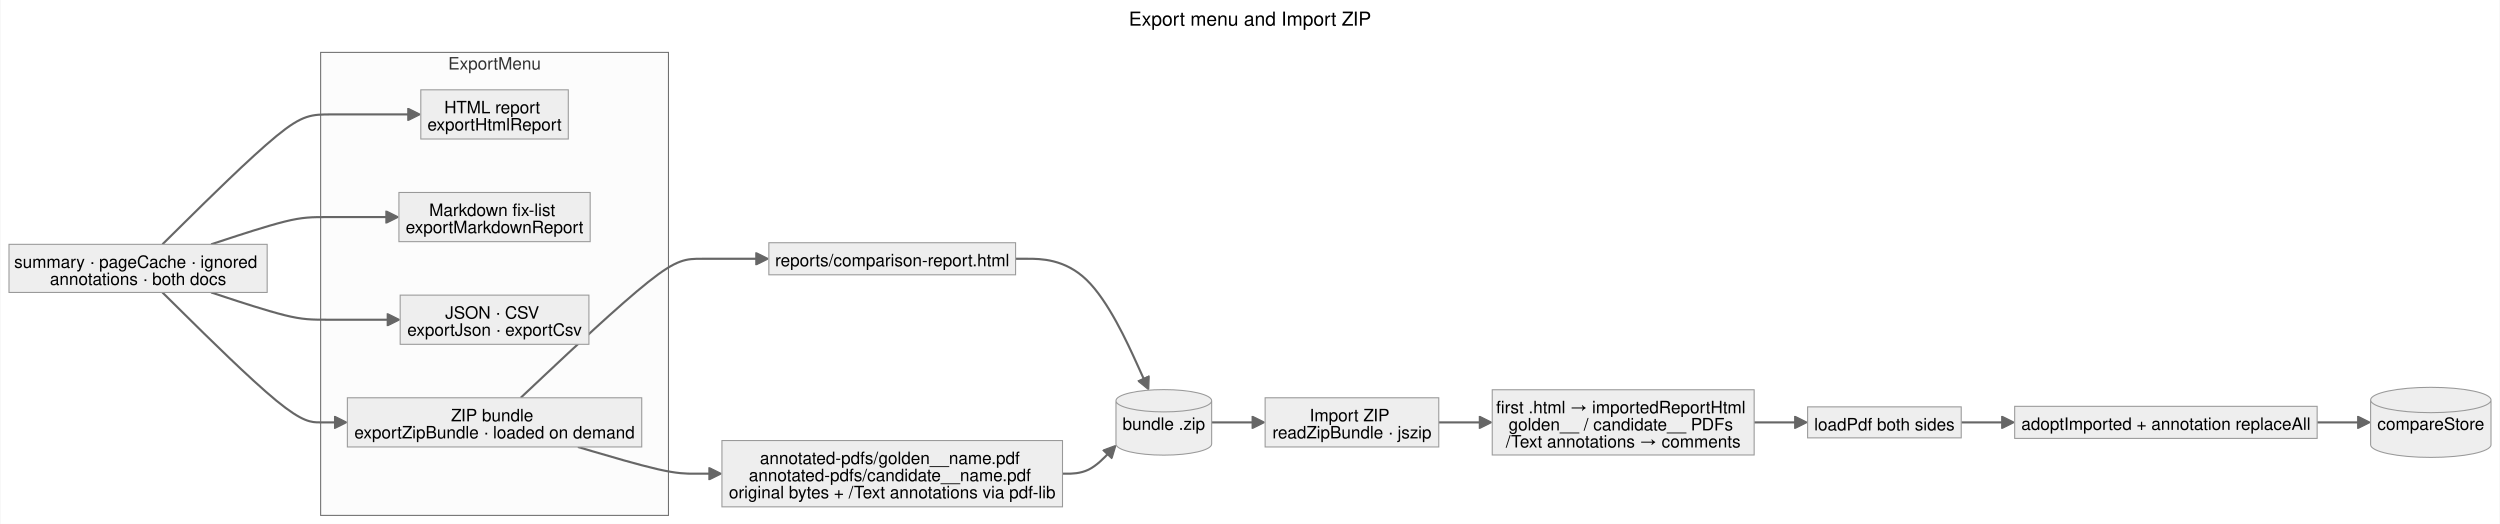
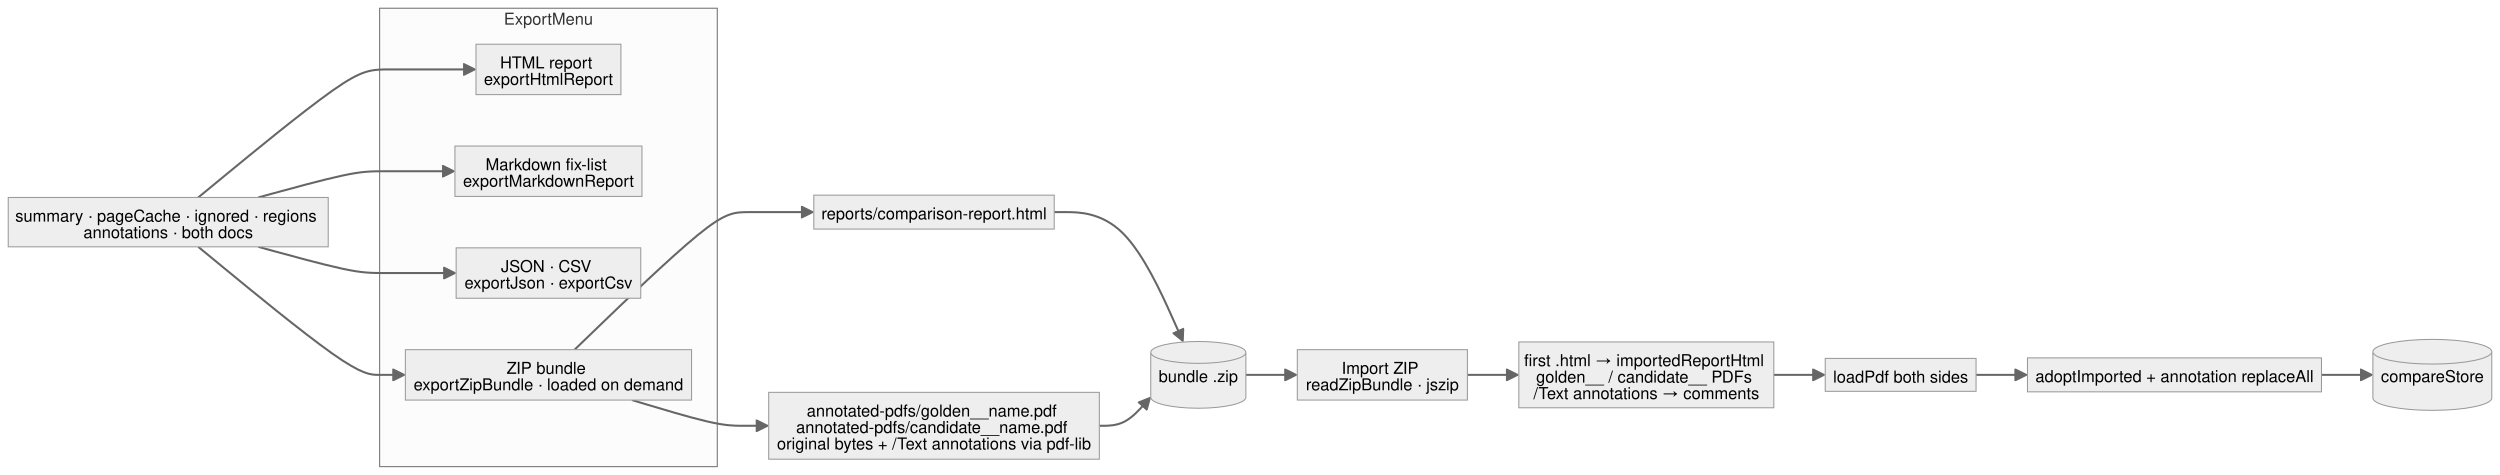
- <svg xmlns="http://www.w3.org/2000/svg" aria-roledescription="flowchart-v2" role="graphics-document document" viewBox="-8 -49 2337.172 490" width="2338" height="490" id="arch8">
-   <rect x="-8" y="-49" width="2337.172" height="490" fill="#ffffff" />
-   <style>#arch8{font-family:Helvetica,Arial,sans-serif;font-size:16px;fill:#000000;}#arch8 .error-icon{fill:#552222;}#arch8 .error-text{fill:#552222;stroke:#552222;}#arch8 .edge-thickness-normal{stroke-width:2px;}#arch8 .edge-thickness-thick{stroke-width:3.5px;}#arch8 .edge-pattern-solid{stroke-dasharray:0;}#arch8 .edge-pattern-dashed{stroke-dasharray:3;}#arch8 .edge-pattern-dotted{stroke-dasharray:2;}#arch8 .marker{fill:#666;stroke:#666;}#arch8 .marker.cross{stroke:#666;}#arch8 svg{font-family:Helvetica,Arial,sans-serif;font-size:16px;}#arch8 .label{font-family:Helvetica,Arial,sans-serif;color:#000000;}#arch8 .cluster-label text{fill:#333;}#arch8 .cluster-label span,#arch8 p{color:#333;}#arch8 .label text,#arch8 span,#arch8 p{fill:#000000;color:#000000;}#arch8 .node rect,#arch8 .node circle,#arch8 .node ellipse,#arch8 .node polygon,#arch8 .node path{fill:#eee;stroke:#999;stroke-width:1px;}#arch8 .flowchart-label text{text-anchor:middle;}#arch8 .node .katex path{fill:#000;stroke:#000;stroke-width:1px;}#arch8 .node .label{text-align:center;}#arch8 .node.clickable{cursor:pointer;}#arch8 .arrowheadPath{fill:#333333;}#arch8 .edgePath .path{stroke:#666;stroke-width:2.0px;}#arch8 .flowchart-link{stroke:#666;fill:none;}#arch8 .edgeLabel{background-color:white;text-align:center;}#arch8 .edgeLabel rect{opacity:0.5;background-color:white;fill:white;}#arch8 .labelBkg{background-color:rgba(255, 255, 255, 0.5);}#arch8 .cluster rect{fill:hsl(0, 0%, 98.922%);stroke:#707070;stroke-width:1px;}#arch8 .cluster text{fill:#333;}#arch8 .cluster span,#arch8 p{color:#333;}#arch8 div.mermaidTooltip{position:absolute;text-align:center;max-width:200px;padding:2px;font-family:Helvetica,Arial,sans-serif;font-size:12px;background:hsl(-160, 0%, 93.333%);border:1px solid #707070;border-radius:2px;pointer-events:none;z-index:100;}#arch8 .flowchartTitleText{text-anchor:middle;font-size:18px;fill:#000000;}#arch8 :root{--mermaid-font-family:Helvetica,Arial,sans-serif;}#arch8 .flag rect{stroke-dasharray:6 4!important;}#arch8 .flag polygon{stroke-dasharray:6 4!important;}#arch8 .flag ellipse{stroke-dasharray:6 4!important;}#arch8 .flag circle{stroke-dasharray:6 4!important;}#arch8 .flag path{stroke-dasharray:6 4!important;}</style>
+ <svg xmlns="http://www.w3.org/2000/svg" id="arch9" width="2430.875" height="461.75" viewBox="-8 -8 2430.875 461.75" role="graphics-document document" aria-roledescription="flowchart-v2">
+   <rect x="-8" y="-8" width="2430.875" height="461.75" fill="#ffffff" />
+   <style>#arch9{font-family:Helvetica,Arial,sans-serif;font-size:16px;fill:#000000;}#arch9 .error-icon{fill:#552222;}#arch9 .error-text{fill:#552222;stroke:#552222;}#arch9 .edge-thickness-normal{stroke-width:2px;}#arch9 .edge-thickness-thick{stroke-width:3.5px;}#arch9 .edge-pattern-solid{stroke-dasharray:0;}#arch9 .edge-pattern-dashed{stroke-dasharray:3;}#arch9 .edge-pattern-dotted{stroke-dasharray:2;}#arch9 .marker{fill:#666;stroke:#666;}#arch9 .marker.cross{stroke:#666;}#arch9 svg{font-family:Helvetica,Arial,sans-serif;font-size:16px;}#arch9 .label{font-family:Helvetica,Arial,sans-serif;color:#000000;}#arch9 .cluster-label text{fill:#333;}#arch9 .cluster-label span,#arch9 p{color:#333;}#arch9 .label text,#arch9 span,#arch9 p{fill:#000000;color:#000000;}#arch9 .node rect,#arch9 .node circle,#arch9 .node ellipse,#arch9 .node polygon,#arch9 .node path{fill:#eee;stroke:#999;stroke-width:1px;}#arch9 .flowchart-label text{text-anchor:middle;}#arch9 .node .katex path{fill:#000;stroke:#000;stroke-width:1px;}#arch9 .node .label{text-align:center;}#arch9 .node.clickable{cursor:pointer;}#arch9 .arrowheadPath{fill:#333333;}#arch9 .edgePath .path{stroke:#666;stroke-width:2.0px;}#arch9 .flowchart-link{stroke:#666;fill:none;}#arch9 .edgeLabel{background-color:white;text-align:center;}#arch9 .edgeLabel rect{opacity:0.5;background-color:white;fill:white;}#arch9 .labelBkg{background-color:rgba(255, 255, 255, 0.5);}#arch9 .cluster rect{fill:hsl(0, 0%, 98.922%);stroke:#707070;stroke-width:1px;}#arch9 .cluster text{fill:#333;}#arch9 .cluster span,#arch9 p{color:#333;}#arch9 div.mermaidTooltip{position:absolute;text-align:center;max-width:200px;padding:2px;font-family:Helvetica,Arial,sans-serif;font-size:12px;background:hsl(-160, 0%, 93.333%);border:1px solid #707070;border-radius:2px;pointer-events:none;z-index:100;}#arch9 .flowchartTitleText{text-anchor:middle;font-size:18px;fill:#000000;}#arch9 :root{--mermaid-font-family:Helvetica,Arial,sans-serif;}#arch9 .flag rect{stroke-dasharray:6 4!important;}#arch9 .flag polygon{stroke-dasharray:6 4!important;}#arch9 .flag ellipse{stroke-dasharray:6 4!important;}#arch9 .flag circle{stroke-dasharray:6 4!important;}#arch9 .flag path{stroke-dasharray:6 4!important;}</style>
  <g>
-     <marker orient="auto" markerHeight="12" markerWidth="12" markerUnits="userSpaceOnUse" refY="5" refX="6" viewBox="0 0 10 10" class="marker flowchart" id="arch8_flowchart-pointEnd">
-       <path style="stroke-width: 1; stroke-dasharray: 1, 0;" class="arrowMarkerPath" d="M 0 0 L 10 5 L 0 10 z" />
-     </marker>
-     <marker orient="auto" markerHeight="12" markerWidth="12" markerUnits="userSpaceOnUse" refY="5" refX="4.5" viewBox="0 0 10 10" class="marker flowchart" id="arch8_flowchart-pointStart">
-       <path style="stroke-width: 1; stroke-dasharray: 1, 0;" class="arrowMarkerPath" d="M 0 5 L 10 10 L 10 0 z" />
-     </marker>
-     <marker orient="auto" markerHeight="11" markerWidth="11" markerUnits="userSpaceOnUse" refY="5" refX="11" viewBox="0 0 10 10" class="marker flowchart" id="arch8_flowchart-circleEnd">
-       <circle style="stroke-width: 1; stroke-dasharray: 1, 0;" class="arrowMarkerPath" r="5" cy="5" cx="5" />
-     </marker>
-     <marker orient="auto" markerHeight="11" markerWidth="11" markerUnits="userSpaceOnUse" refY="5" refX="-1" viewBox="0 0 10 10" class="marker flowchart" id="arch8_flowchart-circleStart">
-       <circle style="stroke-width: 1; stroke-dasharray: 1, 0;" class="arrowMarkerPath" r="5" cy="5" cx="5" />
-     </marker>
-     <marker orient="auto" markerHeight="11" markerWidth="11" markerUnits="userSpaceOnUse" refY="5.2" refX="12" viewBox="0 0 11 11" class="marker cross flowchart" id="arch8_flowchart-crossEnd">
-       <path style="stroke-width: 2; stroke-dasharray: 1, 0;" class="arrowMarkerPath" d="M 1,1 l 9,9 M 10,1 l -9,9" />
-     </marker>
-     <marker orient="auto" markerHeight="11" markerWidth="11" markerUnits="userSpaceOnUse" refY="5.2" refX="-1" viewBox="0 0 11 11" class="marker cross flowchart" id="arch8_flowchart-crossStart">
-       <path style="stroke-width: 2; stroke-dasharray: 1, 0;" class="arrowMarkerPath" d="M 1,1 l 9,9 M 10,1 l -9,9" />
+     <marker id="arch9_flowchart-pointEnd" class="marker flowchart" viewBox="0 0 10 10" refX="6" refY="5" markerUnits="userSpaceOnUse" markerWidth="12" markerHeight="12" orient="auto">
+       <path d="M 0 0 L 10 5 L 0 10 z" class="arrowMarkerPath" style="stroke-width: 1; stroke-dasharray: 1, 0;" />
+     </marker>
+     <marker id="arch9_flowchart-pointStart" class="marker flowchart" viewBox="0 0 10 10" refX="4.5" refY="5" markerUnits="userSpaceOnUse" markerWidth="12" markerHeight="12" orient="auto">
+       <path d="M 0 5 L 10 10 L 10 0 z" class="arrowMarkerPath" style="stroke-width: 1; stroke-dasharray: 1, 0;" />
+     </marker>
+     <marker id="arch9_flowchart-circleEnd" class="marker flowchart" viewBox="0 0 10 10" refX="11" refY="5" markerUnits="userSpaceOnUse" markerWidth="11" markerHeight="11" orient="auto">
+       <circle cx="5" cy="5" r="5" class="arrowMarkerPath" style="stroke-width: 1; stroke-dasharray: 1, 0;" />
+     </marker>
+     <marker id="arch9_flowchart-circleStart" class="marker flowchart" viewBox="0 0 10 10" refX="-1" refY="5" markerUnits="userSpaceOnUse" markerWidth="11" markerHeight="11" orient="auto">
+       <circle cx="5" cy="5" r="5" class="arrowMarkerPath" style="stroke-width: 1; stroke-dasharray: 1, 0;" />
+     </marker>
+     <marker id="arch9_flowchart-crossEnd" class="marker cross flowchart" viewBox="0 0 11 11" refX="12" refY="5.2" markerUnits="userSpaceOnUse" markerWidth="11" markerHeight="11" orient="auto">
+       <path d="M 1,1 l 9,9 M 10,1 l -9,9" class="arrowMarkerPath" style="stroke-width: 2; stroke-dasharray: 1, 0;" />
+     </marker>
+     <marker id="arch9_flowchart-crossStart" class="marker cross flowchart" viewBox="0 0 11 11" refX="-1" refY="5.2" markerUnits="userSpaceOnUse" markerWidth="11" markerHeight="11" orient="auto">
+       <path d="M 1,1 l 9,9 M 10,1 l -9,9" class="arrowMarkerPath" style="stroke-width: 2; stroke-dasharray: 1, 0;" />
    </marker>
    <g class="root">
      <g class="clusters">
-         <g id="EXPORT" class="cluster default flowchart-label">
-           <rect height="433" width="325.297" y="0" x="291.438" ry="0" rx="0" style="" />
-           <g transform="translate(454.0859, 0)" class="cluster-label">
-             <text style="">
-               <tspan class="row" x="0" dy="1em" xml:space="preserve">ExportMenu</tspan>
+         <g class="cluster default flowchart-label" id="EXPORT">
+           <rect style="" rx="0" ry="0" x="361.141" y="0" width="328.297" height="445.75" />
+           <g class="cluster-label" transform="translate(525.2891, 0)">
+             <text style="">
+               <tspan xml:space="preserve" dy="1em" x="0" class="row">ExportMenu</tspan>
            </text>
          </g>
        </g>
      </g>
      <g class="edgePaths">
-         <path marker-end="url(#arch8_flowchart-pointEnd)" style="fill:none;" class="edge-thickness-normal edge-pattern-solid flowchart-link LS-SRC LE-E1" id="L-SRC-E1-0" d="M143.487,179.5L163.979,159.25C184.471,139,225.454,98.5,250.112,78.25C274.771,58,283.104,58,302.001,58C320.899,58,350.36,58,365.09,58L379.821,58" />
-         <path marker-end="url(#arch8_flowchart-pointEnd)" style="fill:none;" class="edge-thickness-normal edge-pattern-solid flowchart-link LS-SRC LE-E2" id="L-SRC-E2-0" d="M189.024,179.5L201.927,175.25C214.829,171,240.633,162.5,257.702,158.25C274.771,154,283.104,154,298.591,154C314.078,154,336.719,154,348.04,154L359.36,154" />
-         <path marker-end="url(#arch8_flowchart-pointEnd)" style="fill:none;" class="edge-thickness-normal edge-pattern-solid flowchart-link LS-SRC LE-E3" id="L-SRC-E3-0" d="M189.024,224.5L201.927,228.75C214.829,233,240.633,241.5,257.702,245.75C274.771,250,283.104,250,298.786,250C314.468,250,337.498,250,349.013,250L360.528,250" />
-         <path marker-end="url(#arch8_flowchart-pointEnd)" style="fill:none;" class="edge-thickness-normal edge-pattern-solid flowchart-link LS-SRC LE-E4" id="L-SRC-E4-0" d="M143.487,224.5L163.979,244.75C184.471,265,225.454,305.5,250.112,325.75C274.771,346,283.104,346,290.554,346C298.004,346,304.571,346,307.854,346L311.138,346" />
-         <path marker-end="url(#arch8_flowchart-pointEnd)" style="fill:none;" class="edge-thickness-normal edge-pattern-solid flowchart-link LS-E4 LE-Z1" id="L-E4-Z1-0" d="M478.536,323L501.569,301.333C524.602,279.667,570.668,236.333,597.868,214.667C625.068,193,633.401,193,648.164,193C662.926,193,684.118,193,694.714,193L705.309,193" />
-         <path marker-end="url(#arch8_flowchart-pointEnd)" style="fill:none;" class="edge-thickness-normal edge-pattern-solid flowchart-link LS-E4 LE-Z2" id="L-E4-Z2-0" d="M532.022,369L546.14,373.167C560.259,377.333,588.497,385.667,606.782,389.833C625.068,394,633.401,394,640.851,394C648.301,394,654.868,394,658.151,394L661.434,394" />
-         <path marker-end="url(#arch8_flowchart-pointEnd)" style="fill:none;" class="edge-thickness-normal edge-pattern-solid flowchart-link LS-Z1 LE-ZF" id="L-Z1-ZF-0" d="M941.359,193L952.839,193C964.318,193,987.276,193,1007.686,212.675C1028.096,232.35,1045.958,271.7,1054.889,291.374L1063.82,311.049" />
-         <path marker-end="url(#arch8_flowchart-pointEnd)" style="fill:none;" class="edge-thickness-normal edge-pattern-solid flowchart-link LS-Z2 LE-ZF" id="L-Z2-ZF-0" d="M985.234,394L989.401,394C993.568,394,1001.901,394,1009.665,390.183C1017.428,386.365,1024.622,378.731,1028.219,374.914L1031.816,371.096" />
-         <path marker-end="url(#arch8_flowchart-pointEnd)" style="fill:none;" class="edge-thickness-normal edge-pattern-solid flowchart-link LS-ZF LE-I1" id="L-ZF-I1-0" d="M1124.727,346L1128.893,346C1133.06,346,1141.393,346,1148.843,346C1156.293,346,1162.86,346,1166.143,346L1169.427,346" />
-         <path marker-end="url(#arch8_flowchart-pointEnd)" style="fill:none;" class="edge-thickness-normal edge-pattern-solid flowchart-link LS-I1 LE-I2" id="L-I1-I2-0" d="M1337.125,346L1341.292,346C1345.458,346,1353.792,346,1361.242,346C1368.692,346,1375.258,346,1378.542,346L1381.825,346" />
-         <path marker-end="url(#arch8_flowchart-pointEnd)" style="fill:none;" class="edge-thickness-normal edge-pattern-solid flowchart-link LS-I2 LE-I3" id="L-I2-I3-0" d="M1632.063,346L1636.229,346C1640.396,346,1648.729,346,1656.179,346C1663.629,346,1670.196,346,1673.479,346L1676.763,346" />
-         <path marker-end="url(#arch8_flowchart-pointEnd)" style="fill:none;" class="edge-thickness-normal edge-pattern-solid flowchart-link LS-I3 LE-I4" id="L-I3-I4-0" d="M1825.719,346L1829.885,346C1834.052,346,1842.385,346,1849.835,346C1857.285,346,1863.852,346,1867.135,346L1870.419,346" />
-         <path marker-end="url(#arch8_flowchart-pointEnd)" style="fill:none;" class="edge-thickness-normal edge-pattern-solid flowchart-link LS-I4 LE-CS" id="L-I4-CS-0" d="M2158.578,346L2162.745,346C2166.911,346,2175.245,346,2182.695,346C2190.145,346,2196.711,346,2199.995,346L2203.278,346" />
+         <path d="M184.753,184L209.985,163.25C235.216,142.5,285.678,101,315.076,80.25C344.474,59.5,352.807,59.5,371.705,59.5C390.602,59.5,420.063,59.5,434.794,59.5L449.524,59.5" id="L-SRC-E1-0" class=" edge-thickness-normal edge-pattern-solid flowchart-link LS-SRC LE-E1" style="fill:none;" marker-end="url(#arch9_flowchart-pointEnd)" />
+         <path d="M243.12,184L258.623,179.75C274.127,175.5,305.134,167,324.804,162.75C344.474,158.5,352.807,158.5,368.294,158.5C383.782,158.5,406.422,158.5,417.743,158.5L429.063,158.5" id="L-SRC-E2-0" class=" edge-thickness-normal edge-pattern-solid flowchart-link LS-SRC LE-E2" style="fill:none;" marker-end="url(#arch9_flowchart-pointEnd)" />
+         <path d="M243.12,232L258.623,236.25C274.127,240.5,305.134,249,324.804,253.25C344.474,257.5,352.807,257.5,368.489,257.5C384.171,257.5,407.201,257.5,418.716,257.5L430.231,257.5" id="L-SRC-E3-0" class=" edge-thickness-normal edge-pattern-solid flowchart-link LS-SRC LE-E3" style="fill:none;" marker-end="url(#arch9_flowchart-pointEnd)" />
+         <path d="M184.753,232L209.985,252.75C235.216,273.5,285.678,315,315.076,335.75C344.474,356.5,352.807,356.5,360.257,356.5C367.707,356.5,374.274,356.5,377.557,356.5L380.841,356.5" id="L-SRC-E4-0" class=" edge-thickness-normal edge-pattern-solid flowchart-link LS-SRC LE-E4" style="fill:none;" marker-end="url(#arch9_flowchart-pointEnd)" />
+         <path d="M550.702,332L573.825,309.708C596.947,287.417,643.192,242.833,670.482,220.542C697.771,198.25,706.104,198.25,720.867,198.25C735.629,198.25,756.821,198.25,767.417,198.25L778.013,198.25" id="L-E4-Z1-0" class=" edge-thickness-normal edge-pattern-solid flowchart-link LS-E4 LE-Z1" style="fill:none;" marker-end="url(#arch9_flowchart-pointEnd)" />
+         <path d="M606.534,381L620.351,385.167C634.169,389.333,661.803,397.667,679.787,401.833C697.771,406,706.104,406,713.554,406C721.004,406,727.571,406,730.854,406L734.138,406" id="L-E4-Z2-0" class=" edge-thickness-normal edge-pattern-solid flowchart-link LS-E4 LE-Z2" style="fill:none;" marker-end="url(#arch9_flowchart-pointEnd)" />
+         <path d="M1017.063,198.25L1028.542,198.25C1040.021,198.25,1062.979,198.25,1083.537,218.502C1104.094,238.754,1122.251,279.257,1131.329,299.509L1140.407,319.761" id="L-Z1-ZF-0" class=" edge-thickness-normal edge-pattern-solid flowchart-link LS-Z1 LE-ZF" style="fill:none;" marker-end="url(#arch9_flowchart-pointEnd)" />
+         <path d="M1060.938,406L1065.104,406C1069.271,406,1077.604,406,1085.349,401.992C1093.094,397.984,1100.251,389.968,1103.829,385.96L1107.408,381.952" id="L-Z2-ZF-0" class=" edge-thickness-normal edge-pattern-solid flowchart-link LS-Z2 LE-ZF" style="fill:none;" marker-end="url(#arch9_flowchart-pointEnd)" />
+         <path d="M1203.43,356.5L1207.596,356.5C1211.763,356.5,1220.096,356.5,1227.546,356.5C1234.996,356.5,1241.563,356.5,1244.846,356.5L1248.13,356.5" id="L-ZF-I1-0" class=" edge-thickness-normal edge-pattern-solid flowchart-link LS-ZF LE-I1" style="fill:none;" marker-end="url(#arch9_flowchart-pointEnd)" />
+         <path d="M1418.828,356.5L1422.995,356.5C1427.161,356.5,1435.495,356.5,1442.945,356.5C1450.395,356.5,1456.961,356.5,1460.245,356.5L1463.528,356.5" id="L-I1-I2-0" class=" edge-thickness-normal edge-pattern-solid flowchart-link LS-I1 LE-I2" style="fill:none;" marker-end="url(#arch9_flowchart-pointEnd)" />
+         <path d="M1716.766,356.5L1720.932,356.5C1725.099,356.5,1733.432,356.5,1740.882,356.5C1748.332,356.5,1754.899,356.5,1758.182,356.5L1761.466,356.5" id="L-I2-I3-0" class=" edge-thickness-normal edge-pattern-solid flowchart-link LS-I2 LE-I3" style="fill:none;" marker-end="url(#arch9_flowchart-pointEnd)" />
+         <path d="M1913.422,356.5L1917.589,356.5C1921.755,356.5,1930.089,356.5,1937.539,356.5C1944.989,356.5,1951.555,356.5,1954.839,356.5L1958.122,356.5" id="L-I3-I4-0" class=" edge-thickness-normal edge-pattern-solid flowchart-link LS-I3 LE-I4" style="fill:none;" marker-end="url(#arch9_flowchart-pointEnd)" />
+         <path d="M2249.281,356.5L2253.448,356.5C2257.615,356.5,2265.948,356.5,2273.398,356.5C2280.848,356.5,2287.415,356.5,2290.698,356.5L2293.981,356.5" id="L-I4-CS-0" class=" edge-thickness-normal edge-pattern-solid flowchart-link LS-I4 LE-CS" style="fill:none;" marker-end="url(#arch9_flowchart-pointEnd)" />
      </g>
      <g class="edgeLabels">
        <g class="edgeLabel">
-           <g transform="translate(0, 0)" class="label">
-             <rect height="0" width="0" ry="0" rx="0" />
-             <text style="">
-               <tspan class="row" x="0" dy="1em" xml:space="preserve" />
-             </text>
-           </g>
-         </g>
-         <g class="edgeLabel">
-           <g transform="translate(0, 0)" class="label">
-             <rect height="0" width="0" ry="0" rx="0" />
-             <text style="">
-               <tspan class="row" x="0" dy="1em" xml:space="preserve" />
-             </text>
-           </g>
-         </g>
-         <g class="edgeLabel">
-           <g transform="translate(0, 0)" class="label">
-             <rect height="0" width="0" ry="0" rx="0" />
-             <text style="">
-               <tspan class="row" x="0" dy="1em" xml:space="preserve" />
-             </text>
-           </g>
-         </g>
-         <g class="edgeLabel">
-           <g transform="translate(0, 0)" class="label">
-             <rect height="0" width="0" ry="0" rx="0" />
-             <text style="">
-               <tspan class="row" x="0" dy="1em" xml:space="preserve" />
-             </text>
-           </g>
-         </g>
-         <g class="edgeLabel">
-           <g transform="translate(0, 0)" class="label">
-             <rect height="0" width="0" ry="0" rx="0" />
-             <text style="">
-               <tspan class="row" x="0" dy="1em" xml:space="preserve" />
-             </text>
-           </g>
-         </g>
-         <g class="edgeLabel">
-           <g transform="translate(0, 0)" class="label">
-             <rect height="0" width="0" ry="0" rx="0" />
-             <text style="">
-               <tspan class="row" x="0" dy="1em" xml:space="preserve" />
-             </text>
-           </g>
-         </g>
-         <g class="edgeLabel">
-           <g transform="translate(0, 0)" class="label">
-             <rect height="0" width="0" ry="0" rx="0" />
-             <text style="">
-               <tspan class="row" x="0" dy="1em" xml:space="preserve" />
-             </text>
-           </g>
-         </g>
-         <g class="edgeLabel">
-           <g transform="translate(0, 0)" class="label">
-             <rect height="0" width="0" ry="0" rx="0" />
-             <text style="">
-               <tspan class="row" x="0" dy="1em" xml:space="preserve" />
-             </text>
-           </g>
-         </g>
-         <g class="edgeLabel">
-           <g transform="translate(0, 0)" class="label">
-             <rect height="0" width="0" ry="0" rx="0" />
-             <text style="">
-               <tspan class="row" x="0" dy="1em" xml:space="preserve" />
-             </text>
-           </g>
-         </g>
-         <g class="edgeLabel">
-           <g transform="translate(0, 0)" class="label">
-             <rect height="0" width="0" ry="0" rx="0" />
-             <text style="">
-               <tspan class="row" x="0" dy="1em" xml:space="preserve" />
-             </text>
-           </g>
-         </g>
-         <g class="edgeLabel">
-           <g transform="translate(0, 0)" class="label">
-             <rect height="0" width="0" ry="0" rx="0" />
-             <text style="">
-               <tspan class="row" x="0" dy="1em" xml:space="preserve" />
-             </text>
-           </g>
-         </g>
-         <g class="edgeLabel">
-           <g transform="translate(0, 0)" class="label">
-             <rect height="0" width="0" ry="0" rx="0" />
-             <text style="">
-               <tspan class="row" x="0" dy="1em" xml:space="preserve" />
-             </text>
-           </g>
-         </g>
-         <g class="edgeLabel">
-           <g transform="translate(0, 0)" class="label">
-             <rect height="0" width="0" ry="0" rx="0" />
-             <text style="">
-               <tspan class="row" x="0" dy="1em" xml:space="preserve" />
+           <g class="label" transform="translate(0, 0)">
+             <rect rx="0" ry="0" width="0" height="0" />
+             <text style="">
+               <tspan xml:space="preserve" dy="1em" x="0" class="row" />
+             </text>
+           </g>
+         </g>
+         <g class="edgeLabel">
+           <g class="label" transform="translate(0, 0)">
+             <rect rx="0" ry="0" width="0" height="0" />
+             <text style="">
+               <tspan xml:space="preserve" dy="1em" x="0" class="row" />
+             </text>
+           </g>
+         </g>
+         <g class="edgeLabel">
+           <g class="label" transform="translate(0, 0)">
+             <rect rx="0" ry="0" width="0" height="0" />
+             <text style="">
+               <tspan xml:space="preserve" dy="1em" x="0" class="row" />
+             </text>
+           </g>
+         </g>
+         <g class="edgeLabel">
+           <g class="label" transform="translate(0, 0)">
+             <rect rx="0" ry="0" width="0" height="0" />
+             <text style="">
+               <tspan xml:space="preserve" dy="1em" x="0" class="row" />
+             </text>
+           </g>
+         </g>
+         <g class="edgeLabel">
+           <g class="label" transform="translate(0, 0)">
+             <rect rx="0" ry="0" width="0" height="0" />
+             <text style="">
+               <tspan xml:space="preserve" dy="1em" x="0" class="row" />
+             </text>
+           </g>
+         </g>
+         <g class="edgeLabel">
+           <g class="label" transform="translate(0, 0)">
+             <rect rx="0" ry="0" width="0" height="0" />
+             <text style="">
+               <tspan xml:space="preserve" dy="1em" x="0" class="row" />
+             </text>
+           </g>
+         </g>
+         <g class="edgeLabel">
+           <g class="label" transform="translate(0, 0)">
+             <rect rx="0" ry="0" width="0" height="0" />
+             <text style="">
+               <tspan xml:space="preserve" dy="1em" x="0" class="row" />
+             </text>
+           </g>
+         </g>
+         <g class="edgeLabel">
+           <g class="label" transform="translate(0, 0)">
+             <rect rx="0" ry="0" width="0" height="0" />
+             <text style="">
+               <tspan xml:space="preserve" dy="1em" x="0" class="row" />
+             </text>
+           </g>
+         </g>
+         <g class="edgeLabel">
+           <g class="label" transform="translate(0, 0)">
+             <rect rx="0" ry="0" width="0" height="0" />
+             <text style="">
+               <tspan xml:space="preserve" dy="1em" x="0" class="row" />
+             </text>
+           </g>
+         </g>
+         <g class="edgeLabel">
+           <g class="label" transform="translate(0, 0)">
+             <rect rx="0" ry="0" width="0" height="0" />
+             <text style="">
+               <tspan xml:space="preserve" dy="1em" x="0" class="row" />
+             </text>
+           </g>
+         </g>
+         <g class="edgeLabel">
+           <g class="label" transform="translate(0, 0)">
+             <rect rx="0" ry="0" width="0" height="0" />
+             <text style="">
+               <tspan xml:space="preserve" dy="1em" x="0" class="row" />
+             </text>
+           </g>
+         </g>
+         <g class="edgeLabel">
+           <g class="label" transform="translate(0, 0)">
+             <rect rx="0" ry="0" width="0" height="0" />
+             <text style="">
+               <tspan xml:space="preserve" dy="1em" x="0" class="row" />
+             </text>
+           </g>
+         </g>
+         <g class="edgeLabel">
+           <g class="label" transform="translate(0, 0)">
+             <rect rx="0" ry="0" width="0" height="0" />
+             <text style="">
+               <tspan xml:space="preserve" dy="1em" x="0" class="row" />
            </text>
          </g>
        </g>
      </g>
      <g class="nodes">
-         <g transform="translate(454.0859, 58)" data-id="E1" data-node="true" id="flowchart-E1-232" class="node default default flowchart-label">
-           <rect height="46" width="137.93" y="-23" x="-68.965" ry="0" rx="0" style="" class="basic label-container" />
-           <g transform="translate(0, -17)" style="" class="label">
-             <rect />
-             <text style="">
-               <tspan class="row" x="0" dy="1em" xml:space="preserve">HTML report</tspan>
-               <tspan class="row" x="0" dy="1em" xml:space="preserve">exportHtmlReport</tspan>
-             </text>
-           </g>
-         </g>
-         <g transform="translate(454.0859, 154)" data-id="E2" data-node="true" id="flowchart-E2-233" class="node default flag flowchart-label">
-           <rect height="46" width="178.852" y="-23" x="-89.426" ry="0" rx="0" style="" class="basic label-container" />
-           <g transform="translate(0, -17)" style="" class="label">
-             <rect />
-             <text style="">
-               <tspan class="row" x="0" dy="1em" xml:space="preserve">Markdown fix-list</tspan>
-               <tspan class="row" x="0" dy="1em" xml:space="preserve">exportMarkdownReport</tspan>
-             </text>
-           </g>
-         </g>
-         <g transform="translate(454.0859, 250)" data-id="E3" data-node="true" id="flowchart-E3-234" class="node default flag flowchart-label">
-           <rect height="46" width="176.516" y="-23" x="-88.258" ry="0" rx="0" style="" class="basic label-container" />
-           <g transform="translate(0, -17)" style="" class="label">
-             <rect />
-             <text style="">
-               <tspan class="row" x="0" dy="1em" xml:space="preserve">JSON · CSV</tspan>
-               <tspan class="row" x="0" dy="1em" xml:space="preserve">exportJson · exportCsv</tspan>
-             </text>
-           </g>
-         </g>
-         <g transform="translate(454.0859, 346)" data-id="E4" data-node="true" id="flowchart-E4-235" class="node default flag flowchart-label">
-           <rect height="46" width="275.297" y="-23" x="-137.648" ry="0" rx="0" style="" class="basic label-container" />
-           <g transform="translate(0, -17)" style="" class="label">
-             <rect />
-             <text style="">
-               <tspan class="row" x="0" dy="1em" xml:space="preserve">ZIP bundle</tspan>
-               <tspan class="row" x="0" dy="1em" xml:space="preserve">exportZipBundle · loaded on demand</tspan>
-             </text>
-           </g>
-         </g>
-         <g transform="translate(120.7188, 202)" data-id="SRC" data-node="true" id="flowchart-SRC-231" class="node default default flowchart-label">
-           <rect height="45" width="241.438" y="-22.5" x="-120.719" ry="0" rx="0" style="" class="basic label-container" />
-           <g transform="translate(0, -16.5)" style="" class="label">
-             <rect />
-             <text style="">
-               <tspan class="row" x="0" dy="1em" xml:space="preserve">summary · pageCache · ignored</tspan>
-               <tspan class="row" x="0" dy="1em" xml:space="preserve">annotations · both docs</tspan>
-             </text>
-           </g>
-         </g>
-         <g transform="translate(825.9844, 193)" data-id="Z1" data-node="true" id="flowchart-Z1-241" class="node default default flowchart-label">
-           <rect height="30" width="230.75" y="-15" x="-115.375" ry="0" rx="0" style="" class="basic label-container" />
-           <g transform="translate(0, -9)" style="" class="label">
-             <rect />
-             <text style="">
-               <tspan class="row" x="0" dy="1em" xml:space="preserve">reports/comparison-report.html</tspan>
-             </text>
-           </g>
-         </g>
-         <g transform="translate(825.9844, 394)" data-id="Z2" data-node="true" id="flowchart-Z2-243" class="node default default flowchart-label">
-           <rect height="62" width="318.5" y="-31" x="-159.25" ry="0" rx="0" style="" class="basic label-container" />
-           <g transform="translate(0, -25)" style="" class="label">
-             <rect />
-             <text style="">
-               <tspan class="row" x="0" dy="1em" xml:space="preserve">annotated-pdfs/golden__name.pdf</tspan>
-               <tspan class="row" x="0" dy="1em" xml:space="preserve">annotated-pdfs/candidate__name.pdf</tspan>
-               <tspan class="row" x="0" dy="1em" xml:space="preserve">original bytes + /Text annotations via pdf-lib</tspan>
-             </text>
-           </g>
-         </g>
-         <g transform="translate(1079.98, 346)" data-id="ZF" data-node="true" id="flowchart-ZF-246" class="node default default flowchart-label">
-           <path transform="translate(-44.74609,-30.64606)" d="M 0,10.431 a 44.746,10.431 0,0,0 89.492 0 a 44.746,10.431 0,0,0 -89.492 0 l 0,40.431 a 44.746,10.431 0,0,0 89.492 0 l 0,-40.431" style="" />
-           <g transform="translate(0, -9)" style="" class="label">
-             <rect />
-             <text style="">
-               <tspan class="row" x="0" dy="1em" xml:space="preserve">bundle .zip</tspan>
-             </text>
-           </g>
-         </g>
-         <g transform="translate(1255.926, 346)" data-id="I1" data-node="true" id="flowchart-I1-248" class="node default default flowchart-label">
-           <rect height="46" width="162.398" y="-23" x="-81.199" ry="0" rx="0" style="" class="basic label-container" />
-           <g transform="translate(0, -17)" style="" class="label">
-             <rect />
-             <text style="">
-               <tspan class="row" x="0" dy="1em" xml:space="preserve">Import ZIP</tspan>
-               <tspan class="row" x="0" dy="1em" xml:space="preserve">readZipBundle · jszip</tspan>
-             </text>
-           </g>
-         </g>
-         <g transform="translate(1509.594, 346)" data-id="I2" data-node="true" id="flowchart-I2-250" class="node default default flowchart-label">
-           <rect height="61" width="244.938" y="-30.5" x="-122.469" ry="0" rx="0" style="" class="basic label-container" />
-           <g transform="translate(0, -24.5)" style="" class="label">
-             <rect />
-             <text style="">
-               <tspan class="row" x="0" dy="1em" xml:space="preserve">first .html → importedReportHtml</tspan>
-               <tspan class="row" x="0" dy="1em" xml:space="preserve">golden__ / candidate__ PDFs</tspan>
-               <tspan class="row" x="0" dy="1em" xml:space="preserve">/Text annotations → comments</tspan>
-             </text>
-           </g>
-         </g>
-         <g transform="translate(1753.891, 346)" data-id="I3" data-node="true" id="flowchart-I3-252" class="node default default flowchart-label">
-           <rect height="29" width="143.656" y="-14.5" x="-71.828" ry="0" rx="0" style="" class="basic label-container" />
-           <g transform="translate(0, -8.5)" style="" class="label">
-             <rect />
-             <text style="">
-               <tspan class="row" x="0" dy="1em" xml:space="preserve">loadPdf both sides</tspan>
-             </text>
-           </g>
-         </g>
-         <g transform="translate(2017.148, 346)" data-id="I4" data-node="true" id="flowchart-I4-254" class="node default default flowchart-label">
-           <rect height="30" width="282.859" y="-15" x="-141.43" ry="0" rx="0" style="" class="basic label-container" />
-           <g transform="translate(0, -9)" style="" class="label">
-             <rect />
-             <text style="">
-               <tspan class="row" x="0" dy="1em" xml:space="preserve">adoptImported + annotation replaceAll</tspan>
-             </text>
-           </g>
-         </g>
-         <g transform="translate(2264.875, 346)" data-id="CS" data-node="true" id="flowchart-CS-256" class="node default default flowchart-label">
-           <path transform="translate(-56.29688,-32.77095)" d="M 0,11.847 a 56.297,11.847 0,0,0 112.594 0 a 56.297,11.847 0,0,0 -112.594 0 l 0,41.847 a 56.297,11.847 0,0,0 112.594 0 l 0,-41.847" style="" />
-           <g transform="translate(0, -9)" style="" class="label">
-             <rect />
-             <text style="">
-               <tspan class="row" x="0" dy="1em" xml:space="preserve">compareStore</tspan>
+         <g class="node default default flowchart-label" id="flowchart-E1-258" data-node="true" data-id="E1" transform="translate(525.2891, 59.5)">
+           <rect class="basic label-container" style="" rx="0" ry="0" x="-70.465" y="-24.5" width="140.93" height="49" />
+           <g class="label" style="" transform="translate(0, -17)">
+             <rect />
+             <text style="">
+               <tspan xml:space="preserve" dy="1em" x="0" class="row">HTML report</tspan>
+               <tspan xml:space="preserve" dy="1em" x="0" class="row">exportHtmlReport</tspan>
+             </text>
+           </g>
+         </g>
+         <g class="node default flag flowchart-label" id="flowchart-E2-259" data-node="true" data-id="E2" transform="translate(525.2891, 158.5)">
+           <rect class="basic label-container" style="" rx="0" ry="0" x="-90.926" y="-24.5" width="181.852" height="49" />
+           <g class="label" style="" transform="translate(0, -17)">
+             <rect />
+             <text style="">
+               <tspan xml:space="preserve" dy="1em" x="0" class="row">Markdown fix-list</tspan>
+               <tspan xml:space="preserve" dy="1em" x="0" class="row">exportMarkdownReport</tspan>
+             </text>
+           </g>
+         </g>
+         <g class="node default flag flowchart-label" id="flowchart-E3-260" data-node="true" data-id="E3" transform="translate(525.2891, 257.5)">
+           <rect class="basic label-container" style="" rx="0" ry="0" x="-89.758" y="-24.5" width="179.516" height="49" />
+           <g class="label" style="" transform="translate(0, -17)">
+             <rect />
+             <text style="">
+               <tspan xml:space="preserve" dy="1em" x="0" class="row">JSON · CSV</tspan>
+               <tspan xml:space="preserve" dy="1em" x="0" class="row">exportJson · exportCsv</tspan>
+             </text>
+           </g>
+         </g>
+         <g class="node default flag flowchart-label" id="flowchart-E4-261" data-node="true" data-id="E4" transform="translate(525.2891, 356.5)">
+           <rect class="basic label-container" style="" rx="0" ry="0" x="-139.148" y="-24.5" width="278.297" height="49" />
+           <g class="label" style="" transform="translate(0, -17)">
+             <rect />
+             <text style="">
+               <tspan xml:space="preserve" dy="1em" x="0" class="row">ZIP bundle</tspan>
+               <tspan xml:space="preserve" dy="1em" x="0" class="row">exportZipBundle · loaded on demand</tspan>
+             </text>
+           </g>
+         </g>
+         <g class="node default default flowchart-label" id="flowchart-SRC-257" data-node="true" data-id="SRC" transform="translate(155.5703, 208)">
+           <rect class="basic label-container" style="" rx="0" ry="0" x="-155.57" y="-24" width="311.141" height="48" />
+           <g class="label" style="" transform="translate(0, -16.5)">
+             <rect />
+             <text style="">
+               <tspan xml:space="preserve" dy="1em" x="0" class="row">summary · pageCache · ignored · regions</tspan>
+               <tspan xml:space="preserve" dy="1em" x="0" class="row">annotations · both docs</tspan>
+             </text>
+           </g>
+         </g>
+         <g class="node default default flowchart-label" id="flowchart-Z1-267" data-node="true" data-id="Z1" transform="translate(900.1875, 198.25)">
+           <rect class="basic label-container" style="" rx="0" ry="0" x="-116.875" y="-16.5" width="233.75" height="33" />
+           <g class="label" style="" transform="translate(0, -9)">
+             <rect />
+             <text style="">
+               <tspan xml:space="preserve" dy="1em" x="0" class="row">reports/comparison-report.html</tspan>
+             </text>
+           </g>
+         </g>
+         <g class="node default default flowchart-label" id="flowchart-Z2-269" data-node="true" data-id="Z2" transform="translate(900.1875, 406)">
+           <rect class="basic label-container" style="" rx="0" ry="0" x="-160.75" y="-32.5" width="321.5" height="65" />
+           <g class="label" style="" transform="translate(0, -25)">
+             <rect />
+             <text style="">
+               <tspan xml:space="preserve" dy="1em" x="0" class="row">annotated-pdfs/golden__name.pdf</tspan>
+               <tspan xml:space="preserve" dy="1em" x="0" class="row">annotated-pdfs/candidate__name.pdf</tspan>
+               <tspan xml:space="preserve" dy="1em" x="0" class="row">original bytes + /Text annotations via pdf-lib</tspan>
+             </text>
+           </g>
+         </g>
+         <g class="node default default flowchart-label" id="flowchart-ZF-272" label-offset-y="10.632" data-node="true" data-id="ZF" transform="translate(1157.184, 356.5)">
+           <path style="" d="M 0,10.632 a 46.246,10.632 0,0,0 92.492 0 a 46.246,10.632 0,0,0 -92.492 0 l 0,43.632 a 46.246,10.632 0,0,0 92.492 0 l 0,-43.632" transform="translate(-46.24609,-32.4475)" />
+           <g class="label" style="" transform="translate(0, -9)">
+             <rect />
+             <text style="">
+               <tspan xml:space="preserve" dy="1em" x="0" class="row">bundle .zip</tspan>
+             </text>
+           </g>
+         </g>
+         <g class="node default default flowchart-label" id="flowchart-I1-274" data-node="true" data-id="I1" transform="translate(1336.129, 356.5)">
+           <rect class="basic label-container" style="" rx="0" ry="0" x="-82.699" y="-24.5" width="165.398" height="49" />
+           <g class="label" style="" transform="translate(0, -17)">
+             <rect />
+             <text style="">
+               <tspan xml:space="preserve" dy="1em" x="0" class="row">Import ZIP</tspan>
+               <tspan xml:space="preserve" dy="1em" x="0" class="row">readZipBundle · jszip</tspan>
+             </text>
+           </g>
+         </g>
+         <g class="node default default flowchart-label" id="flowchart-I2-276" data-node="true" data-id="I2" transform="translate(1592.797, 356.5)">
+           <rect class="basic label-container" style="" rx="0" ry="0" x="-123.969" y="-32" width="247.938" height="64" />
+           <g class="label" style="" transform="translate(0, -24.5)">
+             <rect />
+             <text style="">
+               <tspan xml:space="preserve" dy="1em" x="0" class="row">first .html → importedReportHtml</tspan>
+               <tspan xml:space="preserve" dy="1em" x="0" class="row">golden__ / candidate__ PDFs</tspan>
+               <tspan xml:space="preserve" dy="1em" x="0" class="row">/Text annotations → comments</tspan>
+             </text>
+           </g>
+         </g>
+         <g class="node default default flowchart-label" id="flowchart-I3-278" data-node="true" data-id="I3" transform="translate(1840.094, 356.5)">
+           <rect class="basic label-container" style="" rx="0" ry="0" x="-73.328" y="-16" width="146.656" height="32" />
+           <g class="label" style="" transform="translate(0, -8.5)">
+             <rect />
+             <text style="">
+               <tspan xml:space="preserve" dy="1em" x="0" class="row">loadPdf both sides</tspan>
+             </text>
+           </g>
+         </g>
+         <g class="node default default flowchart-label" id="flowchart-I4-280" data-node="true" data-id="I4" transform="translate(2106.352, 356.5)">
+           <rect class="basic label-container" style="" rx="0" ry="0" x="-142.93" y="-16.5" width="285.859" height="33" />
+           <g class="label" style="" transform="translate(0, -9)">
+             <rect />
+             <text style="">
+               <tspan xml:space="preserve" dy="1em" x="0" class="row">adoptImported + annotation replaceAll</tspan>
+             </text>
+           </g>
+         </g>
+         <g class="node default default flowchart-label" id="flowchart-CS-282" label-offset-y="12.011" data-node="true" data-id="CS" transform="translate(2357.078, 356.5)">
+           <path style="" d="M 0,12.011 a 57.797,12.011 0,0,0 115.594 0 a 57.797,12.011 0,0,0 -115.594 0 l 0,45.011 a 57.797,12.011 0,0,0 115.594 0 l 0,-45.011" transform="translate(-57.79688,-34.51695)" />
+           <g class="label" style="" transform="translate(0, -9)">
+             <rect />
+             <text style="">
+               <tspan xml:space="preserve" dy="1em" x="0" class="row">compareStore</tspan>
            </text>
          </g>
        </g>
      </g>
    </g>
  </g>
-   <text class="flowchartTitleText" y="-25" x="1160.586">Export menu and Import ZIP</text>
</svg>
